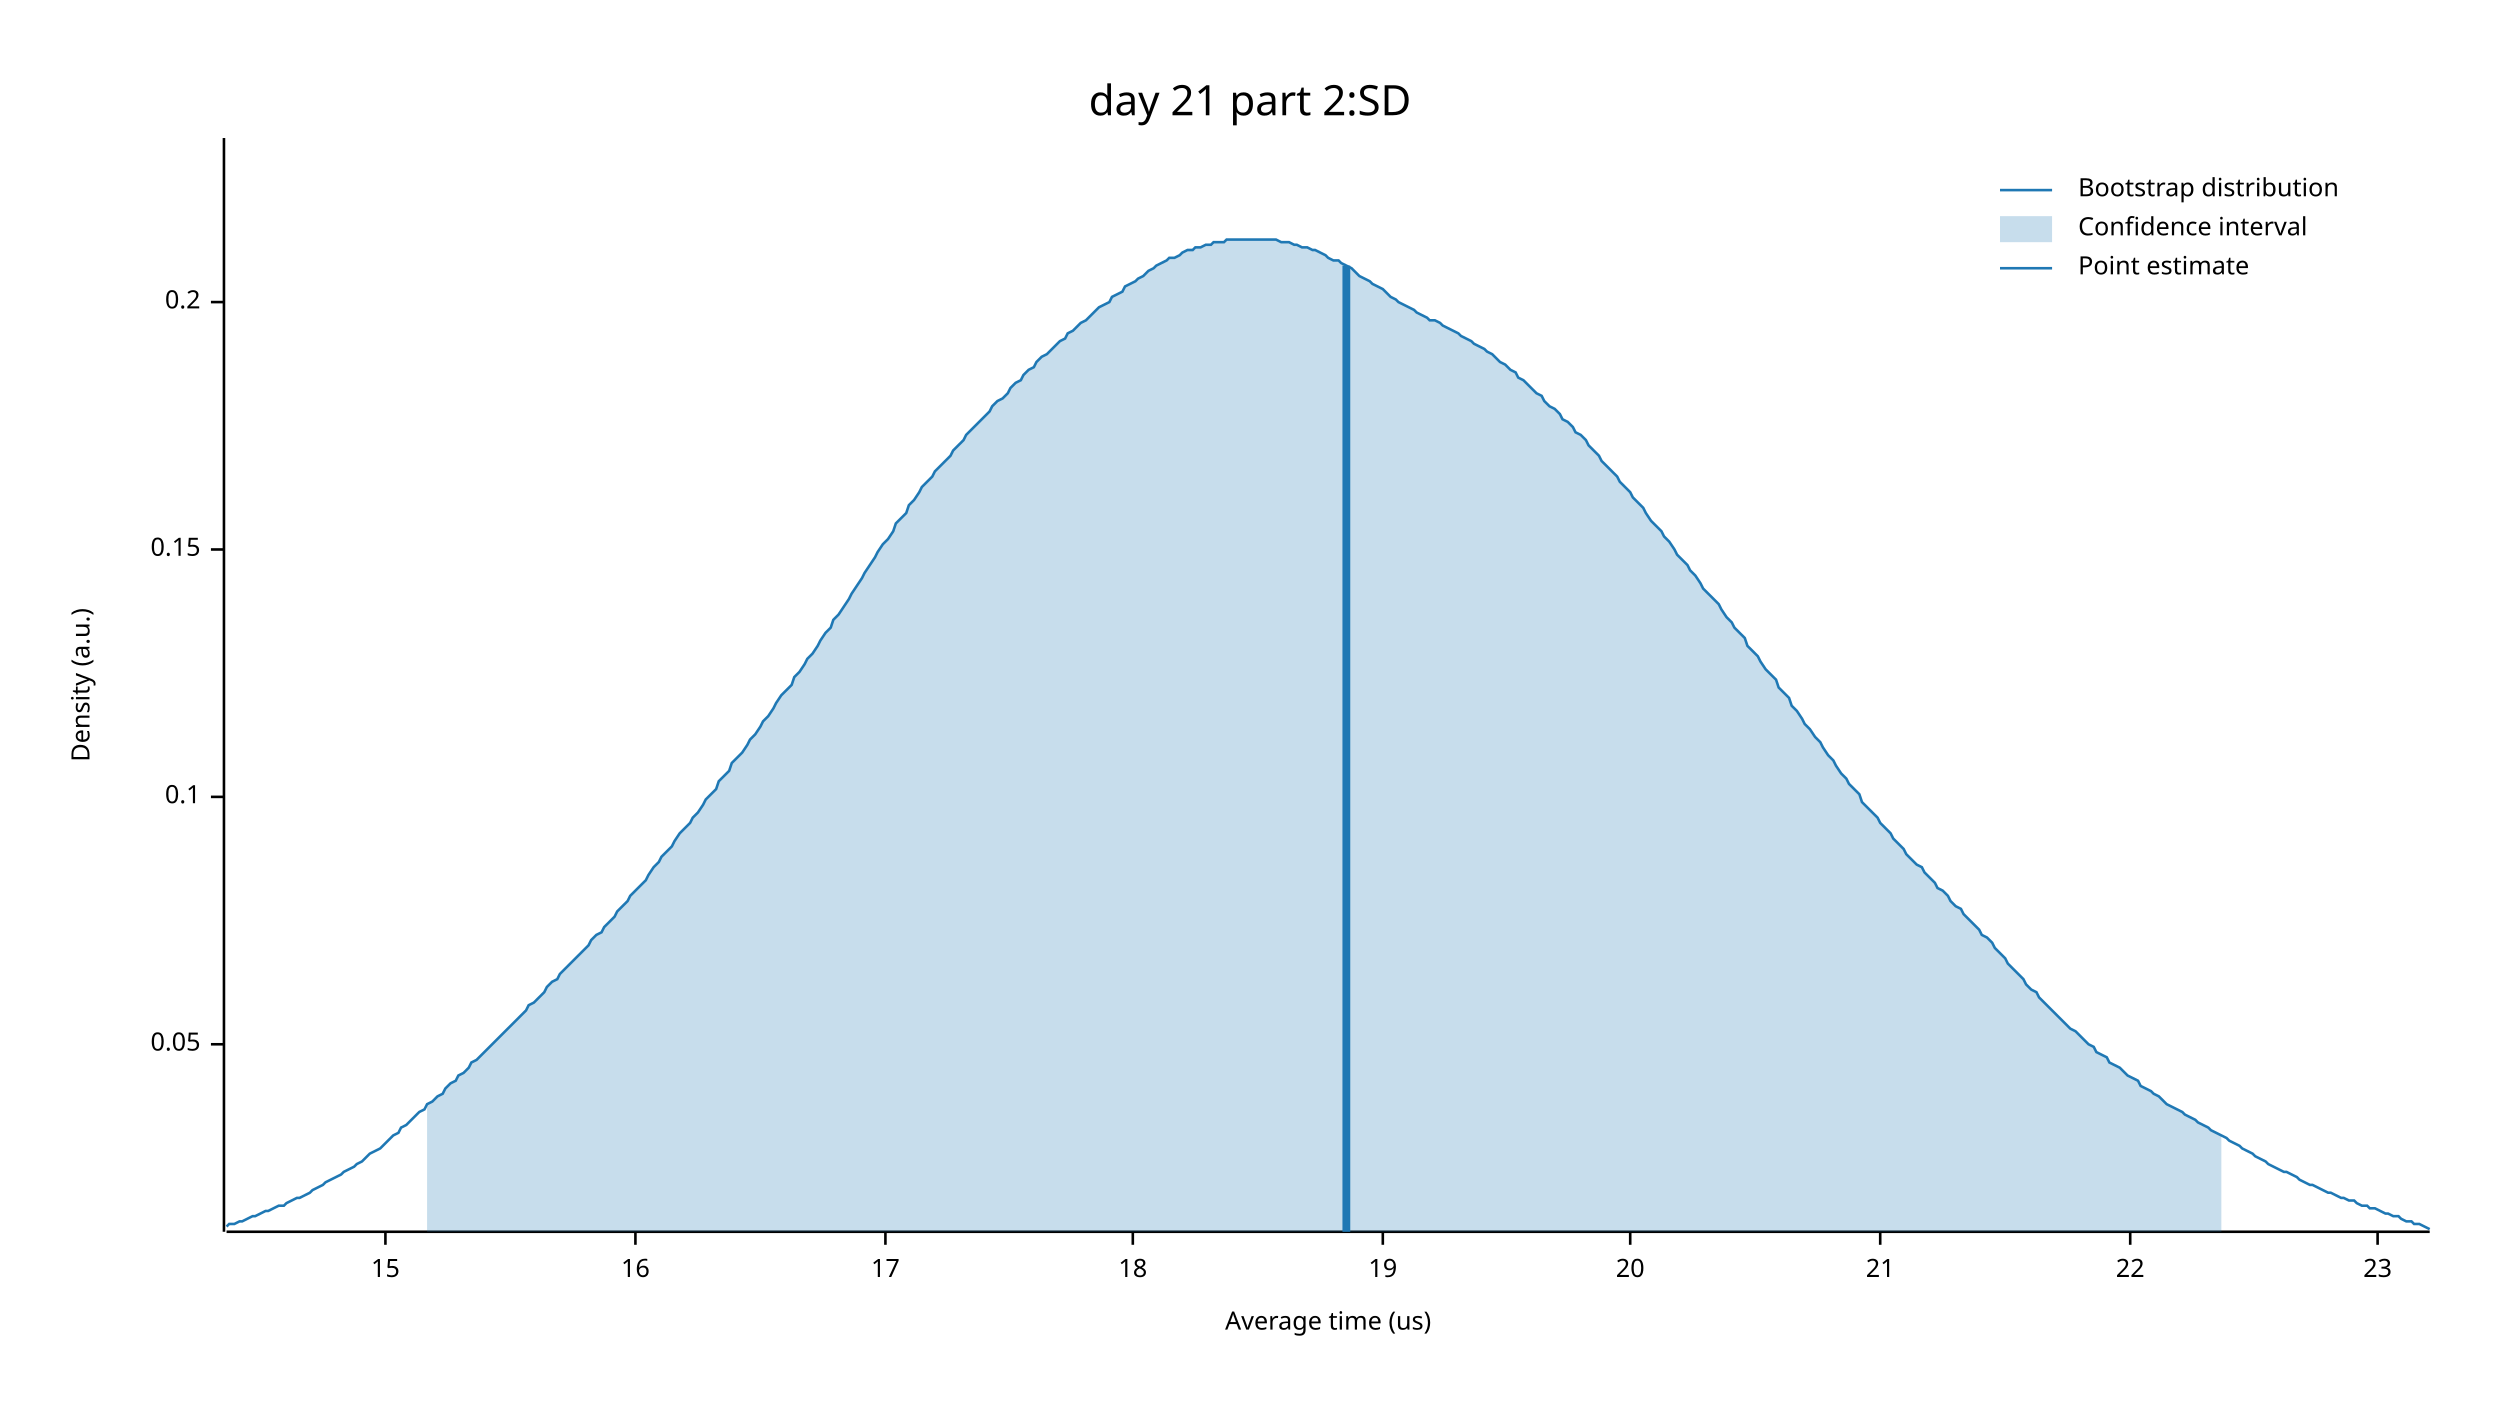
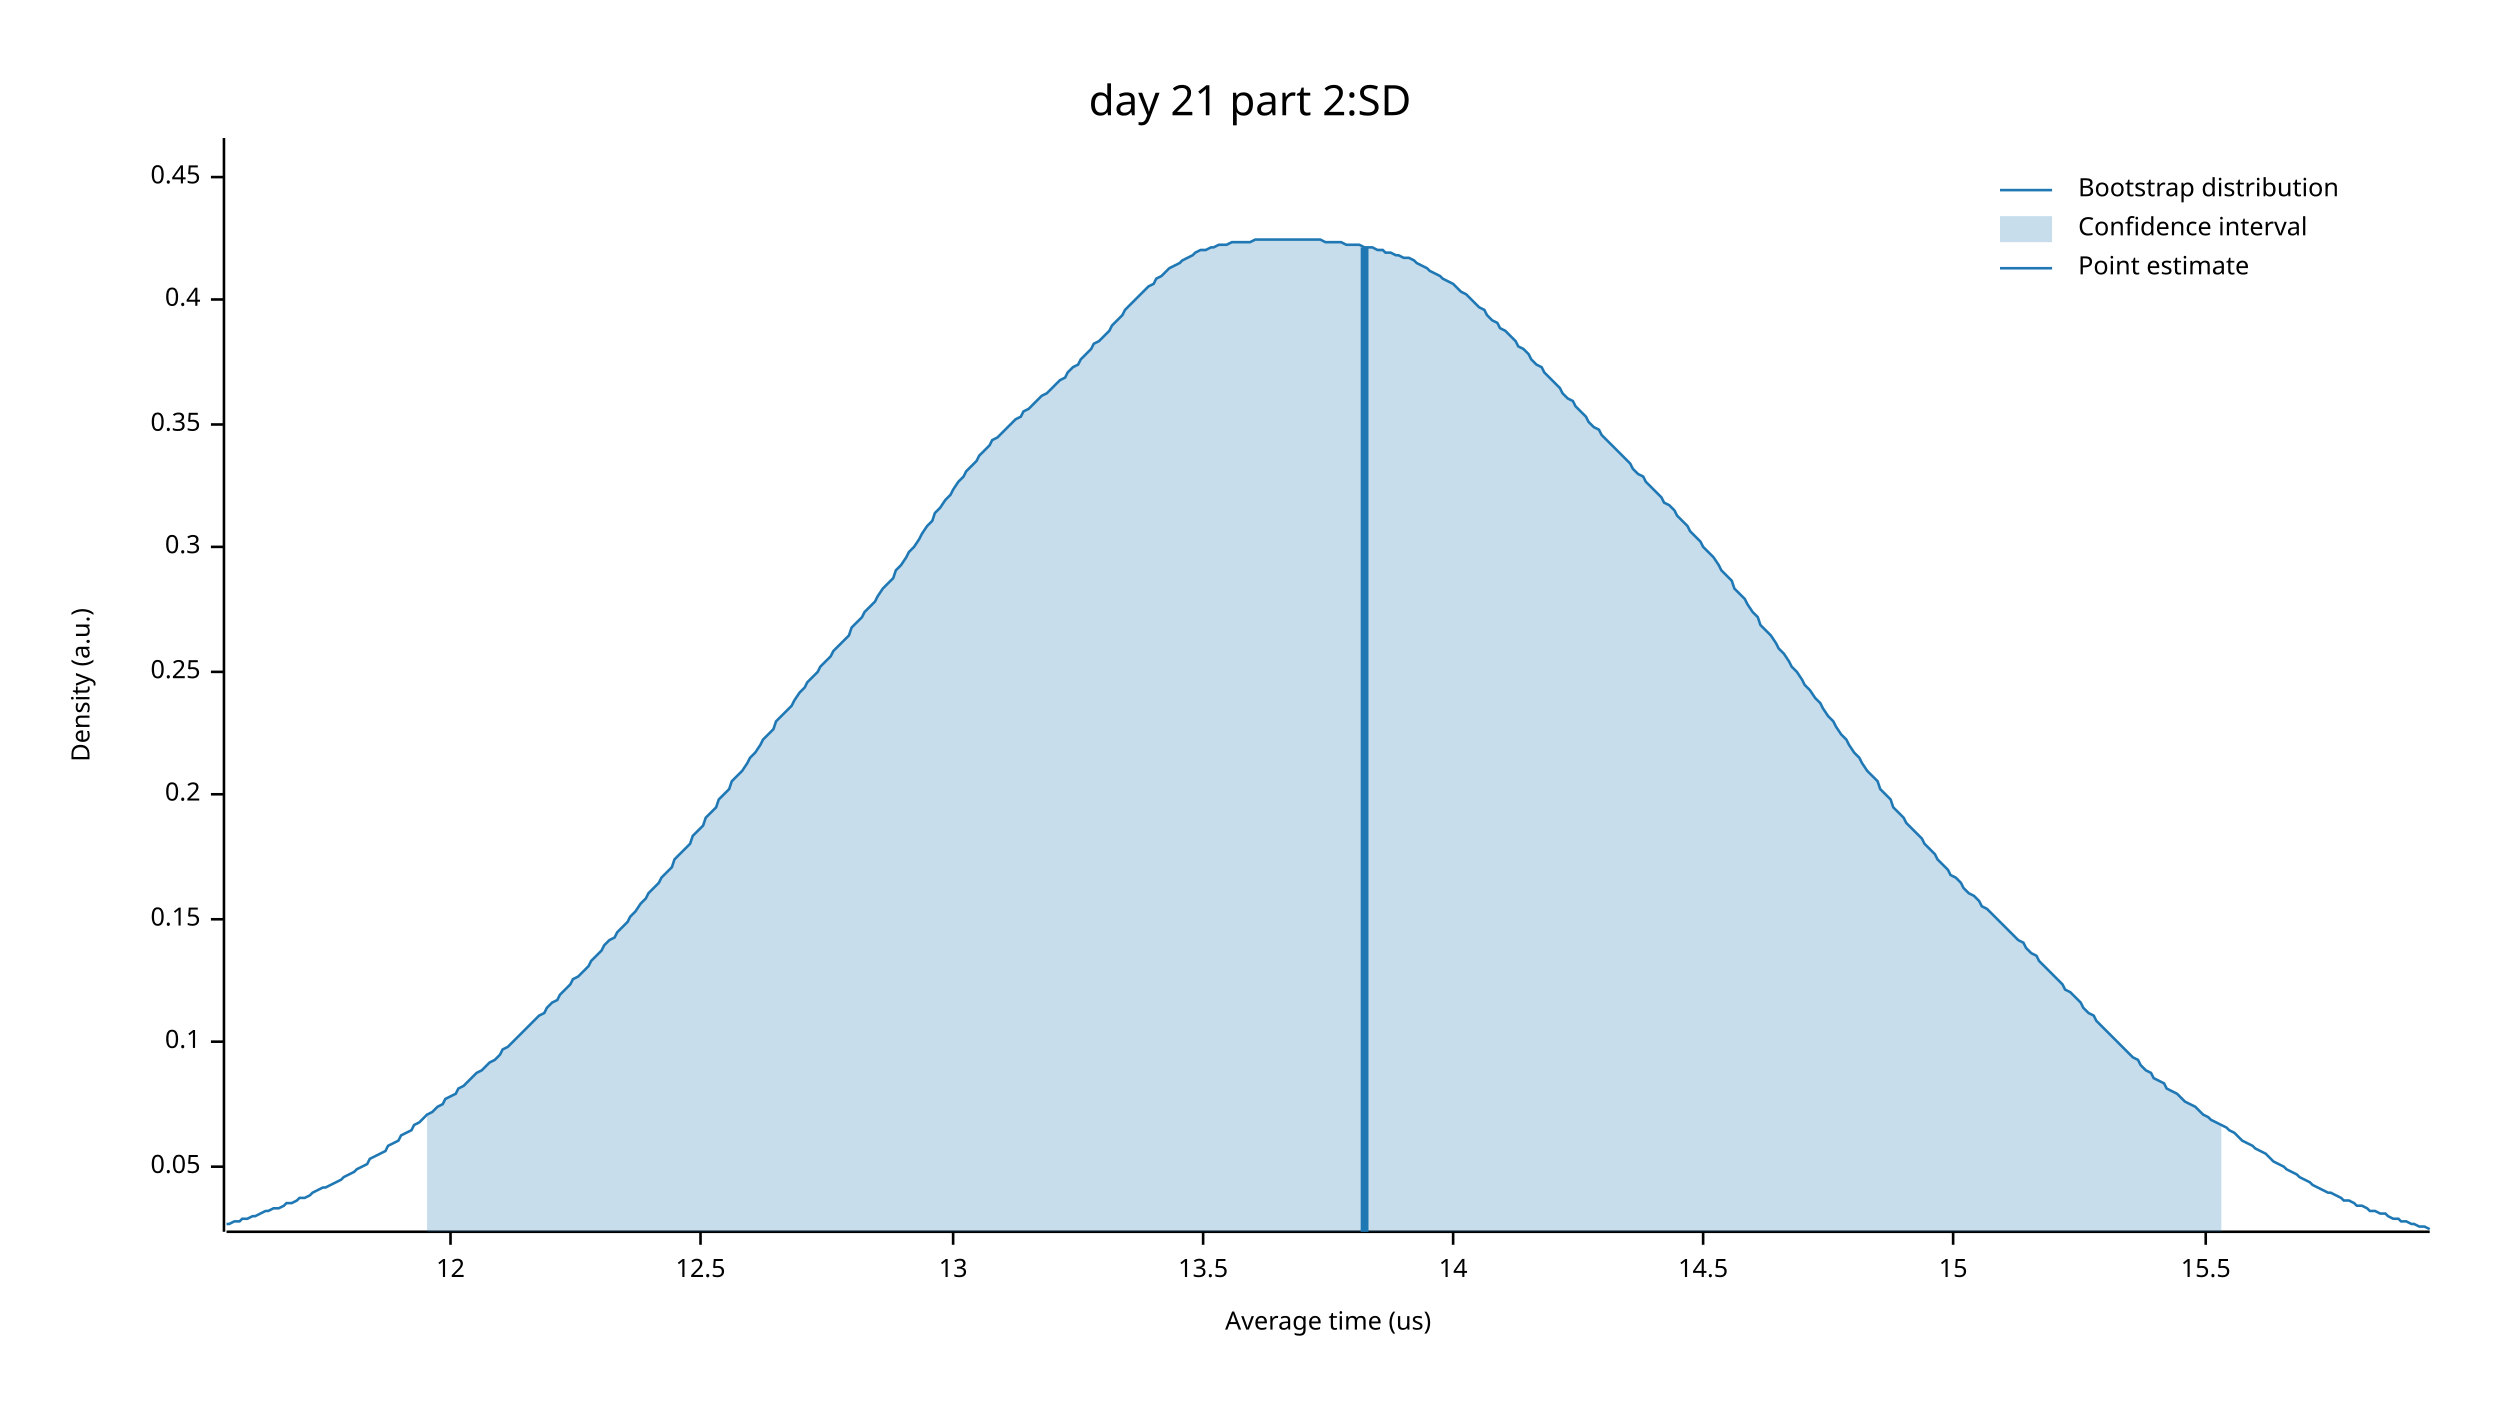
<svg xmlns="http://www.w3.org/2000/svg" width="960" height="540" viewBox="0 0 960 540">
  <text x="480" y="32" dy="0.76em" text-anchor="middle" font-family="sans-serif" font-size="16.129" opacity="1" fill="#000000">
day 21 part 2:SD
</text>
  <text x="27" y="263" dy="0.76em" text-anchor="middle" font-family="sans-serif" font-size="9.677" opacity="1" fill="#000000" transform="rotate(270, 27, 263)">
Density (a.u.)
</text>
  <text x="510" y="513" dy="-0.5ex" text-anchor="middle" font-family="sans-serif" font-size="9.677" opacity="1" fill="#000000">
Average time (us)
</text>
  <polyline fill="none" opacity="1" stroke="#000000" stroke-width="1" points="86,53 86,473 " />
-   <text x="77" y="401" dy="0.5ex" text-anchor="end" font-family="sans-serif" font-size="9.677" opacity="1" fill="#000000">
+   <text x="77" y="448" dy="0.5ex" text-anchor="end" font-family="sans-serif" font-size="9.677" opacity="1" fill="#000000">
0.05
</text>
-   <polyline fill="none" opacity="1" stroke="#000000" stroke-width="1" points="81,401 86,401 " />
-   <text x="77" y="306" dy="0.5ex" text-anchor="end" font-family="sans-serif" font-size="9.677" opacity="1" fill="#000000">
+   <polyline fill="none" opacity="1" stroke="#000000" stroke-width="1" points="81,448 86,448 " />
+   <text x="77" y="400" dy="0.5ex" text-anchor="end" font-family="sans-serif" font-size="9.677" opacity="1" fill="#000000">
0.1
</text>
-   <polyline fill="none" opacity="1" stroke="#000000" stroke-width="1" points="81,306 86,306 " />
-   <text x="77" y="211" dy="0.5ex" text-anchor="end" font-family="sans-serif" font-size="9.677" opacity="1" fill="#000000">
+   <polyline fill="none" opacity="1" stroke="#000000" stroke-width="1" points="81,400 86,400 " />
+   <text x="77" y="353" dy="0.5ex" text-anchor="end" font-family="sans-serif" font-size="9.677" opacity="1" fill="#000000">
0.15
</text>
-   <polyline fill="none" opacity="1" stroke="#000000" stroke-width="1" points="81,211 86,211 " />
-   <text x="77" y="116" dy="0.5ex" text-anchor="end" font-family="sans-serif" font-size="9.677" opacity="1" fill="#000000">
+   <polyline fill="none" opacity="1" stroke="#000000" stroke-width="1" points="81,353 86,353 " />
+   <text x="77" y="305" dy="0.5ex" text-anchor="end" font-family="sans-serif" font-size="9.677" opacity="1" fill="#000000">
0.2
</text>
-   <polyline fill="none" opacity="1" stroke="#000000" stroke-width="1" points="81,116 86,116 " />
+   <polyline fill="none" opacity="1" stroke="#000000" stroke-width="1" points="81,305 86,305 " />
+   <text x="77" y="258" dy="0.5ex" text-anchor="end" font-family="sans-serif" font-size="9.677" opacity="1" fill="#000000">
+ 0.25
+ </text>
+   <polyline fill="none" opacity="1" stroke="#000000" stroke-width="1" points="81,258 86,258 " />
+   <text x="77" y="210" dy="0.5ex" text-anchor="end" font-family="sans-serif" font-size="9.677" opacity="1" fill="#000000">
+ 0.3
+ </text>
+   <polyline fill="none" opacity="1" stroke="#000000" stroke-width="1" points="81,210 86,210 " />
+   <text x="77" y="163" dy="0.5ex" text-anchor="end" font-family="sans-serif" font-size="9.677" opacity="1" fill="#000000">
+ 0.35
+ </text>
+   <polyline fill="none" opacity="1" stroke="#000000" stroke-width="1" points="81,163 86,163 " />
+   <text x="77" y="115" dy="0.5ex" text-anchor="end" font-family="sans-serif" font-size="9.677" opacity="1" fill="#000000">
+ 0.4
+ </text>
+   <polyline fill="none" opacity="1" stroke="#000000" stroke-width="1" points="81,115 86,115 " />
+   <text x="77" y="68" dy="0.5ex" text-anchor="end" font-family="sans-serif" font-size="9.677" opacity="1" fill="#000000">
+ 0.45
+ </text>
+   <polyline fill="none" opacity="1" stroke="#000000" stroke-width="1" points="81,68 86,68 " />
  <polyline fill="none" opacity="1" stroke="#000000" stroke-width="1" points="87,473 933,473 " />
-   <text x="148" y="483" dy="0.76em" text-anchor="middle" font-family="sans-serif" font-size="9.677" opacity="1" fill="#000000">
+   <text x="173" y="483" dy="0.76em" text-anchor="middle" font-family="sans-serif" font-size="9.677" opacity="1" fill="#000000">
+ 12
+ </text>
+   <polyline fill="none" opacity="1" stroke="#000000" stroke-width="1" points="173,473 173,478 " />
+   <text x="269" y="483" dy="0.76em" text-anchor="middle" font-family="sans-serif" font-size="9.677" opacity="1" fill="#000000">
+ 12.5
+ </text>
+   <polyline fill="none" opacity="1" stroke="#000000" stroke-width="1" points="269,473 269,478 " />
+   <text x="366" y="483" dy="0.76em" text-anchor="middle" font-family="sans-serif" font-size="9.677" opacity="1" fill="#000000">
+ 13
+ </text>
+   <polyline fill="none" opacity="1" stroke="#000000" stroke-width="1" points="366,473 366,478 " />
+   <text x="462" y="483" dy="0.76em" text-anchor="middle" font-family="sans-serif" font-size="9.677" opacity="1" fill="#000000">
+ 13.5
+ </text>
+   <polyline fill="none" opacity="1" stroke="#000000" stroke-width="1" points="462,473 462,478 " />
+   <text x="558" y="483" dy="0.76em" text-anchor="middle" font-family="sans-serif" font-size="9.677" opacity="1" fill="#000000">
+ 14
+ </text>
+   <polyline fill="none" opacity="1" stroke="#000000" stroke-width="1" points="558,473 558,478 " />
+   <text x="654" y="483" dy="0.76em" text-anchor="middle" font-family="sans-serif" font-size="9.677" opacity="1" fill="#000000">
+ 14.5
+ </text>
+   <polyline fill="none" opacity="1" stroke="#000000" stroke-width="1" points="654,473 654,478 " />
+   <text x="750" y="483" dy="0.76em" text-anchor="middle" font-family="sans-serif" font-size="9.677" opacity="1" fill="#000000">
15
</text>
-   <polyline fill="none" opacity="1" stroke="#000000" stroke-width="1" points="148,473 148,478 " />
-   <text x="244" y="483" dy="0.76em" text-anchor="middle" font-family="sans-serif" font-size="9.677" opacity="1" fill="#000000">
- 16
+   <polyline fill="none" opacity="1" stroke="#000000" stroke-width="1" points="750,473 750,478 " />
+   <text x="847" y="483" dy="0.76em" text-anchor="middle" font-family="sans-serif" font-size="9.677" opacity="1" fill="#000000">
+ 15.5
</text>
-   <polyline fill="none" opacity="1" stroke="#000000" stroke-width="1" points="244,473 244,478 " />
-   <text x="340" y="483" dy="0.76em" text-anchor="middle" font-family="sans-serif" font-size="9.677" opacity="1" fill="#000000">
- 17
- </text>
-   <polyline fill="none" opacity="1" stroke="#000000" stroke-width="1" points="340,473 340,478 " />
-   <text x="435" y="483" dy="0.76em" text-anchor="middle" font-family="sans-serif" font-size="9.677" opacity="1" fill="#000000">
- 18
- </text>
-   <polyline fill="none" opacity="1" stroke="#000000" stroke-width="1" points="435,473 435,478 " />
-   <text x="531" y="483" dy="0.76em" text-anchor="middle" font-family="sans-serif" font-size="9.677" opacity="1" fill="#000000">
- 19
- </text>
-   <polyline fill="none" opacity="1" stroke="#000000" stroke-width="1" points="531,473 531,478 " />
-   <text x="626" y="483" dy="0.76em" text-anchor="middle" font-family="sans-serif" font-size="9.677" opacity="1" fill="#000000">
- 20
- </text>
-   <polyline fill="none" opacity="1" stroke="#000000" stroke-width="1" points="626,473 626,478 " />
-   <text x="722" y="483" dy="0.76em" text-anchor="middle" font-family="sans-serif" font-size="9.677" opacity="1" fill="#000000">
- 21
- </text>
-   <polyline fill="none" opacity="1" stroke="#000000" stroke-width="1" points="722,473 722,478 " />
-   <text x="818" y="483" dy="0.76em" text-anchor="middle" font-family="sans-serif" font-size="9.677" opacity="1" fill="#000000">
- 22
- </text>
-   <polyline fill="none" opacity="1" stroke="#000000" stroke-width="1" points="818,473 818,478 " />
-   <text x="913" y="483" dy="0.76em" text-anchor="middle" font-family="sans-serif" font-size="9.677" opacity="1" fill="#000000">
- 23
- </text>
-   <polyline fill="none" opacity="1" stroke="#000000" stroke-width="1" points="913,473 913,478 " />
-   <polyline fill="none" opacity="1" stroke="#1F78B4" stroke-width="1" points="87,471 88,470 90,470 92,469 93,469 95,468 97,467 98,467 100,466 102,465 103,465 105,464 107,463 109,463 110,462 112,461 114,460 115,460 117,459 119,458 120,457 122,456 124,455 125,454 127,453 129,452 131,451 132,450 134,449 136,448 137,447 139,446 141,444 142,443 144,442 146,441 148,439 149,438 151,436 153,435 154,433 156,432 158,430 159,429 161,427 163,426 164,424 166,423 168,421 170,420 171,418 173,416 175,415 176,413 178,412 180,410 181,408 183,407 185,405 187,403 188,402 190,400 192,398 193,397 195,395 197,393 198,392 200,390 202,388 203,386 205,385 207,383 209,381 210,379 212,377 214,376 215,374 217,372 219,370 220,369 222,367 224,365 226,363 227,361 229,359 231,358 232,356 234,354 236,352 237,350 239,348 241,346 242,344 244,342 246,340 248,338 249,336 251,333 253,331 254,329 256,327 258,325 259,323 261,320 263,318 265,316 266,314 268,312 270,309 271,307 273,305 275,303 276,300 278,298 280,296 281,293 283,291 285,289 287,286 288,284 290,282 292,279 293,277 295,275 297,272 298,270 300,267 302,265 304,263 305,260 307,258 309,255 310,253 312,251 314,248 315,246 317,243 319,241 320,238 322,236 324,233 326,230 327,228 329,225 331,222 332,220 334,217 336,214 337,212 339,209 341,207 343,204 344,201 346,199 348,197 349,194 351,192 353,189 354,187 356,185 358,183 359,181 361,179 363,177 365,175 366,173 368,171 370,169 371,167 373,165 375,163 376,162 378,160 380,158 381,156 383,154 385,153 387,151 388,149 390,147 392,146 393,144 395,142 397,141 398,139 400,137 402,136 404,134 405,133 407,131 409,130 410,128 412,127 414,125 415,124 417,123 419,121 420,120 422,118 424,117 426,116 427,114 429,113 431,112 432,110 434,109 436,108 437,107 439,106 441,104 443,103 444,102 446,101 448,100 449,99 451,99 453,98 454,97 456,96 458,96 459,95 461,95 463,94 465,94 466,93 468,93 470,93 471,92 473,92 475,92 476,92 478,92 480,92 482,92 483,92 485,92 487,92 488,92 490,92 492,93 493,93 495,93 497,94 498,94 500,95 502,95 504,96 505,96 507,97 509,98 510,99 512,100 514,100 515,101 517,102 519,103 521,105 522,106 524,107 526,108 527,109 529,110 531,111 532,112 534,114 536,115 537,116 539,117 541,118 543,119 544,120 546,121 548,122 549,123 551,123 553,124 554,125 556,126 558,127 560,128 561,129 563,130 565,131 566,132 568,133 570,134 571,135 573,136 575,138 576,139 578,140 580,142 582,143 583,145 585,146 587,148 588,149 590,151 592,152 593,154 595,156 597,157 599,159 600,161 602,162 604,164 605,166 607,167 609,169 610,171 612,173 614,175 615,177 617,179 619,181 621,183 622,185 624,187 626,189 627,191 629,193 631,195 632,197 634,200 636,202 638,204 639,206 641,208 643,211 644,213 646,215 648,217 649,219 651,221 653,224 654,226 656,228 658,230 660,232 661,234 663,237 665,239 666,241 668,243 670,245 671,248 673,250 675,252 676,254 678,257 680,259 682,261 683,264 685,266 687,268 688,271 690,273 692,276 693,278 695,280 697,283 699,285 700,287 702,290 704,292 705,294 707,297 709,299 710,301 712,303 714,305 715,308 717,310 719,312 721,314 722,316 724,318 726,320 727,322 729,324 731,326 732,328 734,330 736,332 738,333 739,335 741,337 743,339 744,341 746,342 748,344 749,346 751,348 753,349 754,351 756,353 758,355 760,357 761,359 763,360 765,362 766,364 768,366 770,368 771,370 773,372 775,374 777,376 778,378 780,380 782,381 783,383 785,385 787,387 788,388 790,390 792,392 793,393 795,395 797,396 799,398 800,399 802,401 804,402 805,404 807,405 809,406 810,408 812,409 814,410 816,412 817,413 819,414 821,415 822,417 824,418 826,419 827,420 829,421 831,423 832,424 834,425 836,426 838,427 839,428 841,429 843,430 844,431 846,432 848,433 849,434 851,435 853,436 855,437 856,438 858,439 860,440 861,441 863,442 865,443 866,444 868,445 870,446 871,447 873,448 875,449 877,450 878,450 880,451 882,452 883,453 885,454 887,455 888,455 890,456 892,457 894,458 895,458 897,459 899,460 900,460 902,461 904,461 905,462 907,463 909,463 910,464 912,464 914,465 916,466 917,466 919,467 921,467 922,468 924,469 926,469 927,470 929,470 931,471 933,472 " />
-   <polygon opacity="0.25" fill="#1F78B4" points="164,424 166,423 168,421 170,420 171,418 173,416 175,415 176,413 178,412 180,410 181,408 183,407 185,405 187,403 188,402 190,400 192,398 193,397 195,395 197,393 198,392 200,390 202,388 203,386 205,385 207,383 209,381 210,379 212,377 214,376 215,374 217,372 219,370 220,369 222,367 224,365 226,363 227,361 229,359 231,358 232,356 234,354 236,352 237,350 239,348 241,346 242,344 244,342 246,340 248,338 249,336 251,333 253,331 254,329 256,327 258,325 259,323 261,320 263,318 265,316 266,314 268,312 270,309 271,307 273,305 275,303 276,300 278,298 280,296 281,293 283,291 285,289 287,286 288,284 290,282 292,279 293,277 295,275 297,272 298,270 300,267 302,265 304,263 305,260 307,258 309,255 310,253 312,251 314,248 315,246 317,243 319,241 320,238 322,236 324,233 326,230 327,228 329,225 331,222 332,220 334,217 336,214 337,212 339,209 341,207 343,204 344,201 346,199 348,197 349,194 351,192 353,189 354,187 356,185 358,183 359,181 361,179 363,177 365,175 366,173 368,171 370,169 371,167 373,165 375,163 376,162 378,160 380,158 381,156 383,154 385,153 387,151 388,149 390,147 392,146 393,144 395,142 397,141 398,139 400,137 402,136 404,134 405,133 407,131 409,130 410,128 412,127 414,125 415,124 417,123 419,121 420,120 422,118 424,117 426,116 427,114 429,113 431,112 432,110 434,109 436,108 437,107 439,106 441,104 443,103 444,102 446,101 448,100 449,99 451,99 453,98 454,97 456,96 458,96 459,95 461,95 463,94 465,94 466,93 468,93 470,93 471,92 473,92 475,92 476,92 478,92 480,92 482,92 483,92 485,92 487,92 488,92 490,92 492,93 493,93 495,93 497,94 498,94 500,95 502,95 504,96 505,96 507,97 509,98 510,99 512,100 514,100 515,101 517,102 519,103 521,105 522,106 524,107 526,108 527,109 529,110 531,111 532,112 534,114 536,115 537,116 539,117 541,118 543,119 544,120 546,121 548,122 549,123 551,123 553,124 554,125 556,126 558,127 560,128 561,129 563,130 565,131 566,132 568,133 570,134 571,135 573,136 575,138 576,139 578,140 580,142 582,143 583,145 585,146 587,148 588,149 590,151 592,152 593,154 595,156 597,157 599,159 600,161 602,162 604,164 605,166 607,167 609,169 610,171 612,173 614,175 615,177 617,179 619,181 621,183 622,185 624,187 626,189 627,191 629,193 631,195 632,197 634,200 636,202 638,204 639,206 641,208 643,211 644,213 646,215 648,217 649,219 651,221 653,224 654,226 656,228 658,230 660,232 661,234 663,237 665,239 666,241 668,243 670,245 671,248 673,250 675,252 676,254 678,257 680,259 682,261 683,264 685,266 687,268 688,271 690,273 692,276 693,278 695,280 697,283 699,285 700,287 702,290 704,292 705,294 707,297 709,299 710,301 712,303 714,305 715,308 717,310 719,312 721,314 722,316 724,318 726,320 727,322 729,324 731,326 732,328 734,330 736,332 738,333 739,335 741,337 743,339 744,341 746,342 748,344 749,346 751,348 753,349 754,351 756,353 758,355 760,357 761,359 763,360 765,362 766,364 768,366 770,368 771,370 773,372 775,374 777,376 778,378 780,380 782,381 783,383 785,385 787,387 788,388 790,390 792,392 793,393 795,395 797,396 799,398 800,399 802,401 804,402 805,404 807,405 809,406 810,408 812,409 814,410 816,412 817,413 819,414 821,415 822,417 824,418 826,419 827,420 829,421 831,423 832,424 834,425 836,426 838,427 839,428 841,429 843,430 844,431 846,432 848,433 849,434 851,435 853,436 853,473 164,473 " />
-   <polyline fill="none" opacity="1" stroke="#1F78B4" stroke-width="3" points="517,473 517,102 " />
+   <polyline fill="none" opacity="1" stroke="#000000" stroke-width="1" points="847,473 847,478 " />
+   <polyline fill="none" opacity="1" stroke="#1F78B4" stroke-width="1" points="87,470 88,470 90,469 92,469 93,468 95,468 97,467 98,467 100,466 102,465 103,465 105,464 107,464 109,463 110,462 112,462 114,461 115,460 117,460 119,459 120,458 122,457 124,456 125,456 127,455 129,454 131,453 132,452 134,451 136,450 137,449 139,448 141,447 142,445 144,444 146,443 148,442 149,440 151,439 153,438 154,436 156,435 158,434 159,432 161,431 163,429 164,428 166,427 168,425 170,424 171,422 173,421 175,420 176,418 178,417 180,415 181,414 183,412 185,411 187,409 188,408 190,407 192,405 193,403 195,402 197,400 198,399 200,397 202,395 203,394 205,392 207,390 209,389 210,387 212,385 214,384 215,382 217,380 219,378 220,376 222,375 224,373 226,371 227,369 229,367 231,365 232,363 234,361 236,360 237,358 239,356 241,354 242,352 244,350 246,347 248,345 249,343 251,341 253,339 254,337 256,335 258,333 259,330 261,328 263,326 265,324 266,321 268,319 270,317 271,314 273,312 275,310 276,307 278,305 280,303 281,300 283,298 285,296 287,293 288,291 290,289 292,286 293,284 295,282 297,280 298,277 300,275 302,273 304,271 305,269 307,266 309,264 310,262 312,260 314,258 315,256 317,254 319,252 320,250 322,248 324,246 326,244 327,241 329,239 331,237 332,235 334,233 336,231 337,229 339,226 341,224 343,222 344,219 346,217 348,214 349,212 351,210 353,207 354,205 356,202 358,200 359,197 361,195 363,192 365,190 366,188 368,185 370,183 371,181 373,179 375,177 376,175 378,173 380,171 381,169 383,168 385,166 387,164 388,163 390,161 392,160 393,158 395,157 397,155 398,154 400,152 402,151 404,149 405,148 407,146 409,145 410,143 412,141 414,140 415,138 417,136 419,134 420,132 422,131 424,129 426,127 427,125 429,123 431,121 432,119 434,117 436,115 437,114 439,112 441,110 443,109 444,107 446,106 448,104 449,103 451,102 453,101 454,100 456,99 458,98 459,97 461,96 463,96 465,95 466,95 468,94 470,94 471,94 473,93 475,93 476,93 478,93 480,93 482,92 483,92 485,92 487,92 488,92 490,92 492,92 493,92 495,92 497,92 498,92 500,92 502,92 504,92 505,92 507,92 509,93 510,93 512,93 514,93 515,93 517,94 519,94 521,94 522,94 524,95 526,95 527,95 529,96 531,96 532,97 534,97 536,98 537,98 539,99 541,99 543,100 544,101 546,102 548,103 549,104 551,105 553,106 554,107 556,108 558,109 560,111 561,112 563,113 565,115 566,116 568,118 570,119 571,121 573,123 575,124 576,126 578,127 580,129 582,131 583,133 585,134 587,136 588,138 590,140 592,141 593,143 595,145 597,147 599,149 600,151 602,153 604,154 605,156 607,158 609,160 610,162 612,164 614,165 615,167 617,169 619,171 621,173 622,174 624,176 626,178 627,180 629,182 631,183 632,185 634,187 636,189 638,191 639,193 641,194 643,196 644,198 646,200 648,202 649,204 651,206 653,208 654,210 656,212 658,214 660,217 661,219 663,221 665,223 666,226 668,228 670,230 671,232 673,235 675,237 676,240 678,242 680,244 682,247 683,249 685,251 687,254 688,256 690,258 692,261 693,263 695,265 697,268 699,270 700,272 702,275 704,277 705,279 707,282 709,284 710,286 712,289 714,291 715,293 717,296 719,298 721,300 722,303 724,305 726,307 727,310 729,312 731,314 732,316 734,318 736,320 738,322 739,324 741,326 743,328 744,330 746,332 748,334 749,336 751,337 753,339 754,341 756,343 758,344 760,346 761,348 763,349 765,351 766,352 768,354 770,356 771,357 773,359 775,361 777,362 778,364 780,366 782,367 783,369 785,371 787,373 788,374 790,376 792,378 793,380 795,381 797,383 799,385 800,387 802,389 804,390 805,392 807,394 809,396 810,397 812,399 814,401 816,403 817,404 819,406 821,407 822,409 824,411 826,412 827,414 829,415 831,416 832,418 834,419 836,420 838,422 839,423 841,424 843,425 844,426 846,428 848,429 849,430 851,431 853,432 855,433 856,434 858,435 860,437 861,438 863,439 865,440 866,441 868,442 870,443 871,444 873,446 875,447 877,448 878,449 880,450 882,451 883,452 885,453 887,454 888,455 890,456 892,457 894,458 895,458 897,459 899,460 900,461 902,461 904,462 905,463 907,463 909,464 910,465 912,465 914,466 916,466 917,467 919,468 921,468 922,469 924,469 926,470 927,470 929,471 931,471 933,472 " />
+   <polygon opacity="0.25" fill="#1F78B4" points="164,428 166,427 168,425 170,424 171,422 173,421 175,420 176,418 178,417 180,415 181,414 183,412 185,411 187,409 188,408 190,407 192,405 193,403 195,402 197,400 198,399 200,397 202,395 203,394 205,392 207,390 209,389 210,387 212,385 214,384 215,382 217,380 219,378 220,376 222,375 224,373 226,371 227,369 229,367 231,365 232,363 234,361 236,360 237,358 239,356 241,354 242,352 244,350 246,347 248,345 249,343 251,341 253,339 254,337 256,335 258,333 259,330 261,328 263,326 265,324 266,321 268,319 270,317 271,314 273,312 275,310 276,307 278,305 280,303 281,300 283,298 285,296 287,293 288,291 290,289 292,286 293,284 295,282 297,280 298,277 300,275 302,273 304,271 305,269 307,266 309,264 310,262 312,260 314,258 315,256 317,254 319,252 320,250 322,248 324,246 326,244 327,241 329,239 331,237 332,235 334,233 336,231 337,229 339,226 341,224 343,222 344,219 346,217 348,214 349,212 351,210 353,207 354,205 356,202 358,200 359,197 361,195 363,192 365,190 366,188 368,185 370,183 371,181 373,179 375,177 376,175 378,173 380,171 381,169 383,168 385,166 387,164 388,163 390,161 392,160 393,158 395,157 397,155 398,154 400,152 402,151 404,149 405,148 407,146 409,145 410,143 412,141 414,140 415,138 417,136 419,134 420,132 422,131 424,129 426,127 427,125 429,123 431,121 432,119 434,117 436,115 437,114 439,112 441,110 443,109 444,107 446,106 448,104 449,103 451,102 453,101 454,100 456,99 458,98 459,97 461,96 463,96 465,95 466,95 468,94 470,94 471,94 473,93 475,93 476,93 478,93 480,93 482,92 483,92 485,92 487,92 488,92 490,92 492,92 493,92 495,92 497,92 498,92 500,92 502,92 504,92 505,92 507,92 509,93 510,93 512,93 514,93 515,93 517,94 519,94 521,94 522,94 524,95 526,95 527,95 529,96 531,96 532,97 534,97 536,98 537,98 539,99 541,99 543,100 544,101 546,102 548,103 549,104 551,105 553,106 554,107 556,108 558,109 560,111 561,112 563,113 565,115 566,116 568,118 570,119 571,121 573,123 575,124 576,126 578,127 580,129 582,131 583,133 585,134 587,136 588,138 590,140 592,141 593,143 595,145 597,147 599,149 600,151 602,153 604,154 605,156 607,158 609,160 610,162 612,164 614,165 615,167 617,169 619,171 621,173 622,174 624,176 626,178 627,180 629,182 631,183 632,185 634,187 636,189 638,191 639,193 641,194 643,196 644,198 646,200 648,202 649,204 651,206 653,208 654,210 656,212 658,214 660,217 661,219 663,221 665,223 666,226 668,228 670,230 671,232 673,235 675,237 676,240 678,242 680,244 682,247 683,249 685,251 687,254 688,256 690,258 692,261 693,263 695,265 697,268 699,270 700,272 702,275 704,277 705,279 707,282 709,284 710,286 712,289 714,291 715,293 717,296 719,298 721,300 722,303 724,305 726,307 727,310 729,312 731,314 732,316 734,318 736,320 738,322 739,324 741,326 743,328 744,330 746,332 748,334 749,336 751,337 753,339 754,341 756,343 758,344 760,346 761,348 763,349 765,351 766,352 768,354 770,356 771,357 773,359 775,361 777,362 778,364 780,366 782,367 783,369 785,371 787,373 788,374 790,376 792,378 793,380 795,381 797,383 799,385 800,387 802,389 804,390 805,392 807,394 809,396 810,397 812,399 814,401 816,403 817,404 819,406 821,407 822,409 824,411 826,412 827,414 829,415 831,416 832,418 834,419 836,420 838,422 839,423 841,424 843,425 844,426 846,428 848,429 849,430 851,431 853,432 853,473 164,473 " />
+   <polyline fill="none" opacity="1" stroke="#1F78B4" stroke-width="3" points="524,473 524,95 " />
  <text x="798" y="68" dy="0.76em" text-anchor="start" font-family="sans-serif" font-size="9.677" opacity="1" fill="#000000">
Bootstrap distribution
</text>
  <text x="798" y="83" dy="0.76em" text-anchor="start" font-family="sans-serif" font-size="9.677" opacity="1" fill="#000000">
Confidence interval
</text>
  <text x="798" y="98" dy="0.76em" text-anchor="start" font-family="sans-serif" font-size="9.677" opacity="1" fill="#000000">
Point estimate
</text>
  <polyline fill="none" opacity="1" stroke="#1F78B4" stroke-width="1" points="768,73 788,73 " />
  <rect x="768" y="83" width="20" height="10" opacity="0.25" fill="#1F78B4" stroke="none" />
  <polyline fill="none" opacity="1" stroke="#1F78B4" stroke-width="1" points="768,103 788,103 " />
</svg>
